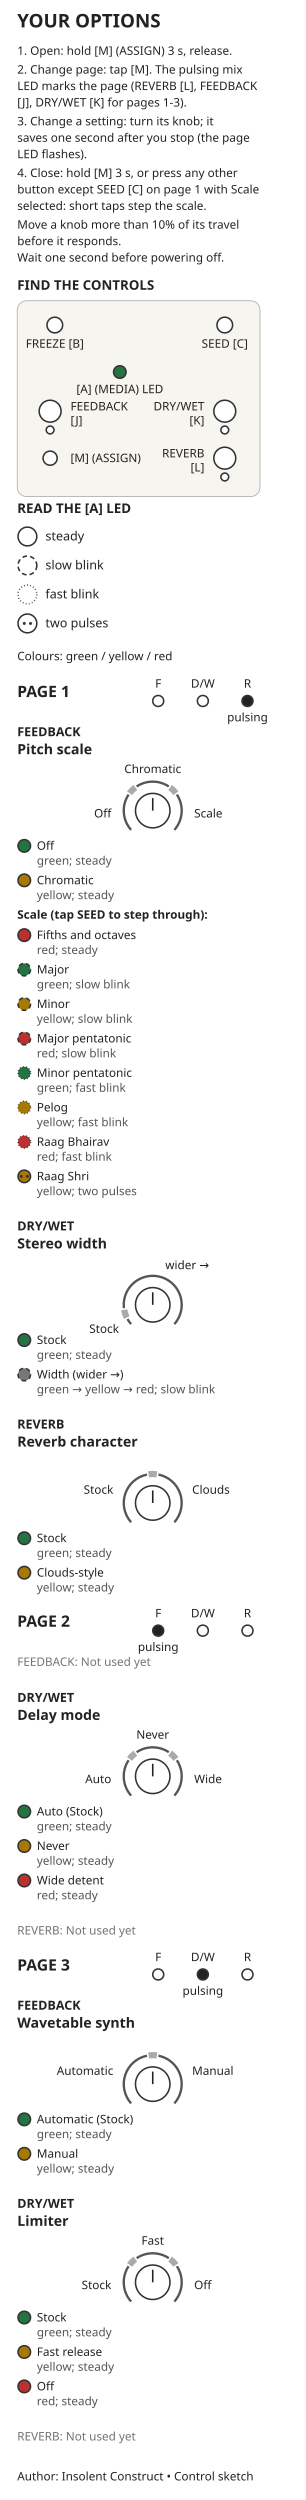
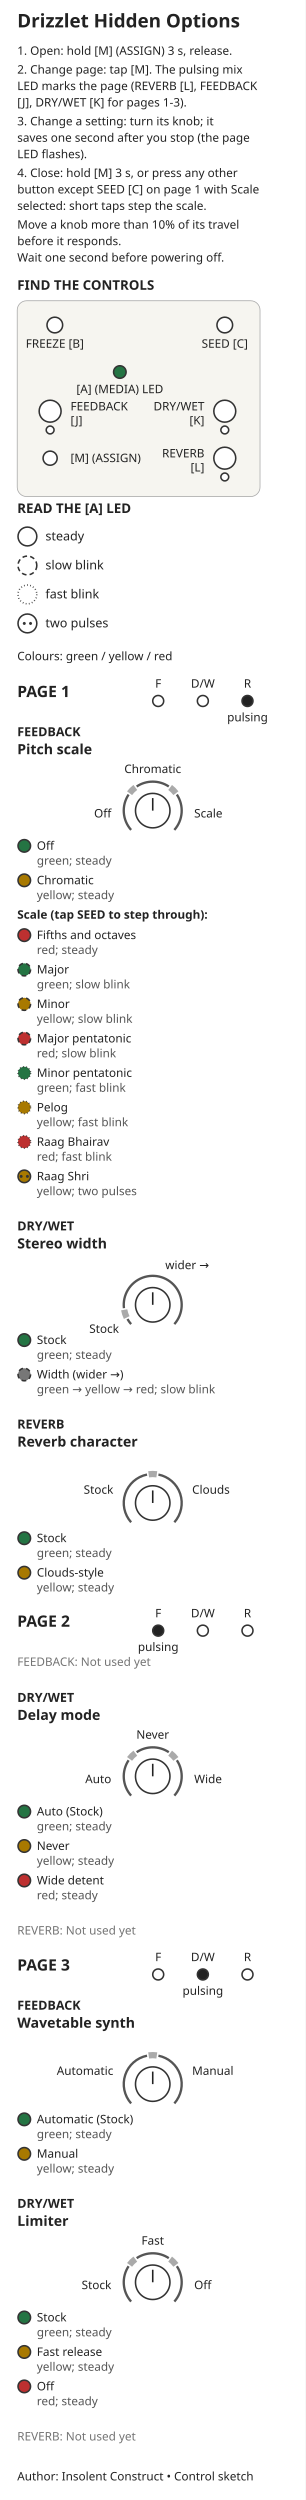
<svg xmlns="http://www.w3.org/2000/svg" width="390" height="3192" viewBox="0 0 390 3192" role="img" aria-labelledby="title desc">
  <rect width="100%" height="100%" fill="white" />
  <g font-family="sans-serif" fill="#222">
-     <text x="22" y="35" font-size="24" font-weight="bold" fill="#222" text-anchor="start">YOUR OPTIONS</text>
+     <text x="22" y="35" font-size="24" font-weight="bold" fill="#222" text-anchor="start">Drizzlet Hidden Options</text>
    <text x="22" y="70" font-size="15" font-weight="normal" fill="#222" text-anchor="start">1. Open: hold [M] (ASSIGN) 3 s, release.</text>
    <text x="22" y="94" font-size="15" font-weight="normal" fill="#222" text-anchor="start">2. Change page: tap [M]. The pulsing mix</text>
    <text x="22" y="115" font-size="15" font-weight="normal" fill="#222" text-anchor="start">LED marks the page (REVERB [L], FEEDBACK</text>
    <text x="22" y="136" font-size="15" font-weight="normal" fill="#222" text-anchor="start">[J], DRY/WET [K] for pages 1-3).</text>
    <text x="22" y="160" font-size="15" font-weight="normal" fill="#222" text-anchor="start">3. Change a setting: turn its knob; it</text>
    <text x="22" y="181" font-size="15" font-weight="normal" fill="#222" text-anchor="start">saves one second after you stop (the page</text>
    <text x="22" y="202" font-size="15" font-weight="normal" fill="#222" text-anchor="start">LED flashes).</text>
    <text x="22" y="226" font-size="15" font-weight="normal" fill="#222" text-anchor="start">4. Close: hold [M] 3 s, or press any other</text>
    <text x="22" y="247" font-size="15" font-weight="normal" fill="#222" text-anchor="start">button except SEED [C] on page 1 with Scale</text>
    <text x="22" y="268" font-size="15" font-weight="normal" fill="#222" text-anchor="start">selected: short taps step the scale.</text>
    <text x="22" y="292" font-size="15" font-weight="normal" fill="#222" text-anchor="start">Move a knob more than 10% of its travel</text>
    <text x="22" y="313" font-size="15" font-weight="normal" fill="#222" text-anchor="start">before it responds.</text>
    <text x="22" y="334" font-size="15" font-weight="normal" fill="#222" text-anchor="start">Wait one second before powering off.</text>
    <text x="22" y="370" font-size="17" font-weight="bold" fill="#222" text-anchor="start">FIND THE CONTROLS</text>
    <rect x="22" y="384" width="310" height="250" rx="12" fill="#f6f5f0" stroke="#aaa" />
    <circle cx="70" cy="415" r="10" fill="white" stroke="#333" stroke-width="2" />
    <text x="70" y="444" font-size="15" font-weight="normal" fill="#222" text-anchor="middle">FREEZE [B]</text>
    <circle cx="287" cy="415" r="10" fill="white" stroke="#333" stroke-width="2" />
    <text x="287" y="444" font-size="15" font-weight="normal" fill="#222" text-anchor="middle">SEED [C]</text>
    <circle cx="153" cy="475" r="8" fill="#247443" stroke="#333" stroke-width="2" />
    <text x="153" y="502" font-size="15" font-weight="normal" fill="#222" text-anchor="middle">[A] (MEDIA) LED</text>
    <circle cx="64" cy="525" r="14" fill="white" stroke="#333" stroke-width="2" />
    <circle cx="64" cy="549" r="5" fill="white" stroke="#333" stroke-width="2" />
    <text x="90" y="524" font-size="15" font-weight="normal" fill="#222" text-anchor="start">FEEDBACK</text>
    <text x="90" y="542" font-size="15" font-weight="normal" fill="#222" text-anchor="start">[J]</text>
    <circle cx="287" cy="525" r="14" fill="white" stroke="#333" stroke-width="2" />
    <circle cx="287" cy="549" r="5" fill="white" stroke="#333" stroke-width="2" />
    <text x="261" y="524" font-size="15" font-weight="normal" fill="#222" text-anchor="end">DRY/WET</text>
    <text x="261" y="542" font-size="15" font-weight="normal" fill="#222" text-anchor="end">[K]</text>
    <circle cx="287" cy="585" r="14" fill="white" stroke="#333" stroke-width="2" />
    <circle cx="287" cy="609" r="5" fill="white" stroke="#333" stroke-width="2" />
    <text x="261" y="584" font-size="15" font-weight="normal" fill="#222" text-anchor="end">REVERB</text>
    <text x="261" y="602" font-size="15" font-weight="normal" fill="#222" text-anchor="end">[L]</text>
    <circle cx="64" cy="585" r="9" fill="white" stroke="#333" stroke-width="2" />
    <text x="90" y="590" font-size="15" font-weight="normal" fill="#222" text-anchor="start">[M] (ASSIGN)</text>
    <text x="22" y="655" font-size="17" font-weight="bold" fill="#222" text-anchor="start">READ THE [A] LED</text>
    <circle cx="35" cy="685" r="12" fill="white" stroke="#333" stroke-width="2" />
    <text x="58" y="690" font-size="16" font-weight="normal" fill="#222" text-anchor="start">steady</text>
    <circle cx="35" cy="722" r="12" fill="white" stroke="#333" stroke-width="2" stroke-dasharray="6 4" />
    <text x="58" y="727" font-size="16" font-weight="normal" fill="#222" text-anchor="start">slow blink</text>
    <circle cx="35" cy="759" r="12" fill="white" stroke="#333" stroke-width="2" stroke-dasharray="1 3" />
    <text x="58" y="764" font-size="16" font-weight="normal" fill="#222" text-anchor="start">fast blink</text>
    <circle cx="35" cy="796" r="12" fill="white" stroke="#333" stroke-width="2" />
    <circle cx="31" cy="796" r="1" fill="#222" stroke="#333" stroke-width="2" />
    <circle cx="39" cy="796" r="1" fill="#222" stroke="#333" stroke-width="2" />
    <text x="58" y="801" font-size="16" font-weight="normal" fill="#222" text-anchor="start">two pulses</text>
    <text x="22" y="843" font-size="15" font-weight="normal" fill="#222" text-anchor="start">Colours: green / yellow / red</text>
    <text x="22" y="890" font-size="20" font-weight="bold" fill="#222" text-anchor="start">PAGE 1</text>
    <text x="202" y="878" font-size="15" font-weight="normal" fill="#222" text-anchor="middle">F</text>
    <circle cx="202" cy="895" r="7" fill="white" stroke="#333" stroke-width="2" />
    <text x="259" y="878" font-size="15" font-weight="normal" fill="#222" text-anchor="middle">D/W</text>
    <circle cx="259" cy="895" r="7" fill="white" stroke="#333" stroke-width="2" />
    <text x="316" y="878" font-size="15" font-weight="normal" fill="#222" text-anchor="middle">R</text>
    <circle cx="316" cy="895" r="7" fill="#222" stroke="#333" stroke-width="2" />
    <text x="316" y="921" font-size="15" font-weight="normal" fill="#222" text-anchor="middle">pulsing</text>
    <text x="22" y="940" font-size="16" font-weight="bold" fill="#222" text-anchor="start">FEEDBACK</text>
    <text x="22" y="963" font-size="18" font-weight="bold" fill="#222" text-anchor="start">Pitch scale</text>
    <circle cx="195.0" cy="1035" r="22" fill="white" stroke="#333" stroke-width="2" />
    <path d="M 195.0 1035 v -16" stroke="#222" stroke-width="2" />
    <path d="M 167.400 1059.642 A 37 37 0 0 1 164.203 1014.492" fill="none" stroke="#555" stroke-width="3" />
    <text x="142.13" y="1043.74" font-size="15" font-weight="normal" fill="#222" text-anchor="end">Off</text>
    <path d="M 174.492 1004.203 A 37 37 0 0 1 215.508 1004.203" fill="none" stroke="#555" stroke-width="3" />
    <text x="195.0" y="987.0" font-size="15" font-weight="normal" fill="#222" text-anchor="middle">Chromatic</text>
    <path d="M 225.797 1014.492 A 37 37 0 0 1 222.600 1059.642" fill="none" stroke="#555" stroke-width="3" />
    <text x="247.87" y="1043.74" font-size="15" font-weight="normal" fill="#222" text-anchor="start">Scale</text>
    <path d="M 165.412 1012.784 A 37 37 0 0 1 172.784 1005.412" fill="none" stroke="#aaa" stroke-width="8" />
    <path d="M 217.216 1005.412 A 37 37 0 0 1 224.588 1012.784" fill="none" stroke="#aaa" stroke-width="8" />
    <circle cx="31" cy="1080" r="8" fill="#247443" stroke="#333" stroke-width="2" />
    <text x="47" y="1085" font-size="15" font-weight="normal" fill="#222" text-anchor="start">Off</text>
    <text x="47" y="1104" font-size="15" font-weight="normal" fill="#555" text-anchor="start">green; steady</text>
    <circle cx="31" cy="1124" r="8" fill="#a87900" stroke="#333" stroke-width="2" />
    <text x="47" y="1129" font-size="15" font-weight="normal" fill="#222" text-anchor="start">Chromatic</text>
    <text x="47" y="1148" font-size="15" font-weight="normal" fill="#555" text-anchor="start">yellow; steady</text>
    <text x="22" y="1173" font-size="15" font-weight="bold" fill="#222" text-anchor="start">Scale (tap SEED to step through):</text>
    <circle cx="31" cy="1194" r="8" fill="#bd3030" stroke="#333" stroke-width="2" />
    <text x="47" y="1199" font-size="15" font-weight="normal" fill="#222" text-anchor="start">Fifths and octaves</text>
    <text x="47" y="1218" font-size="15" font-weight="normal" fill="#555" text-anchor="start">red; steady</text>
    <circle cx="31" cy="1238" r="8" fill="#247443" stroke="#333" stroke-width="2" stroke-dasharray="6 4" />
    <text x="47" y="1243" font-size="15" font-weight="normal" fill="#222" text-anchor="start">Major</text>
    <text x="47" y="1262" font-size="15" font-weight="normal" fill="#555" text-anchor="start">green; slow blink</text>
    <circle cx="31" cy="1282" r="8" fill="#a87900" stroke="#333" stroke-width="2" stroke-dasharray="6 4" />
    <text x="47" y="1287" font-size="15" font-weight="normal" fill="#222" text-anchor="start">Minor</text>
    <text x="47" y="1306" font-size="15" font-weight="normal" fill="#555" text-anchor="start">yellow; slow blink</text>
    <circle cx="31" cy="1326" r="8" fill="#bd3030" stroke="#333" stroke-width="2" stroke-dasharray="6 4" />
    <text x="47" y="1331" font-size="15" font-weight="normal" fill="#222" text-anchor="start">Major pentatonic</text>
    <text x="47" y="1350" font-size="15" font-weight="normal" fill="#555" text-anchor="start">red; slow blink</text>
    <circle cx="31" cy="1370" r="8" fill="#247443" stroke="#333" stroke-width="2" stroke-dasharray="1 3" />
    <text x="47" y="1375" font-size="15" font-weight="normal" fill="#222" text-anchor="start">Minor pentatonic</text>
    <text x="47" y="1394" font-size="15" font-weight="normal" fill="#555" text-anchor="start">green; fast blink</text>
    <circle cx="31" cy="1414" r="8" fill="#a87900" stroke="#333" stroke-width="2" stroke-dasharray="1 3" />
    <text x="47" y="1419" font-size="15" font-weight="normal" fill="#222" text-anchor="start">Pelog</text>
    <text x="47" y="1438" font-size="15" font-weight="normal" fill="#555" text-anchor="start">yellow; fast blink</text>
    <circle cx="31" cy="1458" r="8" fill="#bd3030" stroke="#333" stroke-width="2" stroke-dasharray="1 3" />
    <text x="47" y="1463" font-size="15" font-weight="normal" fill="#222" text-anchor="start">Raag Bhairav</text>
    <text x="47" y="1482" font-size="15" font-weight="normal" fill="#555" text-anchor="start">red; fast blink</text>
    <circle cx="31" cy="1502" r="8" fill="#a87900" stroke="#333" stroke-width="2" />
    <circle cx="27" cy="1502" r="1" fill="#222" stroke="#333" stroke-width="2" />
    <circle cx="35" cy="1502" r="1" fill="#222" stroke="#333" stroke-width="2" />
    <text x="47" y="1507" font-size="15" font-weight="normal" fill="#222" text-anchor="start">Raag Shri</text>
    <text x="47" y="1526" font-size="15" font-weight="normal" fill="#555" text-anchor="start">yellow; two pulses</text>
    <text x="22" y="1571" font-size="16" font-weight="bold" fill="#222" text-anchor="start">DRY/WET</text>
    <text x="22" y="1594" font-size="18" font-weight="bold" fill="#222" text-anchor="start">Stereo width</text>
    <circle cx="195.0" cy="1666" r="22" fill="white" stroke="#333" stroke-width="2" />
    <path d="M 195.0 1666 v -16" stroke="#222" stroke-width="2" />
    <path d="M 167.400 1690.642 A 37 37 0 0 1 162.746 1684.130" fill="none" stroke="#555" stroke-width="3" />
    <text x="151.88" y="1701.81" font-size="15" font-weight="normal" fill="#222" text-anchor="end">Stock</text>
    <path d="M 158.250 1670.291 A 37 37 0 1 1 222.600 1690.642" fill="none" stroke="#555" stroke-width="3" />
    <text x="210.98" y="1620.47" font-size="15" font-weight="normal" fill="#222" text-anchor="start">wider →</text>
    <path d="M 161.773 1682.278 A 37 37 0 0 1 158.551 1672.361" fill="none" stroke="#aaa" stroke-width="8" />
    <circle cx="31" cy="1711" r="8" fill="#247443" stroke="#333" stroke-width="2" />
    <text x="47" y="1716" font-size="15" font-weight="normal" fill="#222" text-anchor="start">Stock</text>
    <text x="47" y="1735" font-size="15" font-weight="normal" fill="#555" text-anchor="start">green; steady</text>
    <circle cx="31" cy="1755" r="8" fill="#777" stroke="#333" stroke-width="2" stroke-dasharray="6 4" />
    <text x="47" y="1760" font-size="15" font-weight="normal" fill="#222" text-anchor="start">Width (wider →)</text>
    <text x="47" y="1779" font-size="15" font-weight="normal" fill="#555" text-anchor="start">green → yellow → red; slow blink</text>
    <text x="22" y="1824" font-size="16" font-weight="bold" fill="#222" text-anchor="start">REVERB</text>
    <text x="22" y="1847" font-size="18" font-weight="bold" fill="#222" text-anchor="start">Reverb character</text>
    <circle cx="195.0" cy="1919" r="22" fill="white" stroke="#333" stroke-width="2" />
    <path d="M 195.0 1919 v -16" stroke="#222" stroke-width="2" />
    <path d="M 167.400 1943.642 A 37 37 0 0 1 187.725 1882.722" fill="none" stroke="#555" stroke-width="3" />
    <text x="144.72" y="1907.23" font-size="15" font-weight="normal" fill="#222" text-anchor="end">Stock</text>
    <path d="M 202.275 1882.722 A 37 37 0 0 1 222.600 1943.642" fill="none" stroke="#555" stroke-width="3" />
    <text x="245.28" y="1907.23" font-size="15" font-weight="normal" fill="#222" text-anchor="start">Clouds</text>
    <path d="M 189.787 1882.369 A 37 37 0 0 1 200.213 1882.369" fill="none" stroke="#aaa" stroke-width="8" />
    <circle cx="31" cy="1964" r="8" fill="#247443" stroke="#333" stroke-width="2" />
    <text x="47" y="1969" font-size="15" font-weight="normal" fill="#222" text-anchor="start">Stock</text>
    <text x="47" y="1988" font-size="15" font-weight="normal" fill="#555" text-anchor="start">green; steady</text>
    <circle cx="31" cy="2008" r="8" fill="#a87900" stroke="#333" stroke-width="2" />
    <text x="47" y="2013" font-size="15" font-weight="normal" fill="#222" text-anchor="start">Clouds-style</text>
    <text x="47" y="2032" font-size="15" font-weight="normal" fill="#555" text-anchor="start">yellow; steady</text>
    <text x="22" y="2077" font-size="20" font-weight="bold" fill="#222" text-anchor="start">PAGE 2</text>
    <text x="202" y="2065" font-size="15" font-weight="normal" fill="#222" text-anchor="middle">F</text>
    <circle cx="202" cy="2082" r="7" fill="#222" stroke="#333" stroke-width="2" />
    <text x="202" y="2108" font-size="15" font-weight="normal" fill="#222" text-anchor="middle">pulsing</text>
    <text x="259" y="2065" font-size="15" font-weight="normal" fill="#222" text-anchor="middle">D/W</text>
    <circle cx="259" cy="2082" r="7" fill="white" stroke="#333" stroke-width="2" />
    <text x="316" y="2065" font-size="15" font-weight="normal" fill="#222" text-anchor="middle">R</text>
    <circle cx="316" cy="2082" r="7" fill="white" stroke="#333" stroke-width="2" />
    <text x="22" y="2127" font-size="15" font-weight="normal" fill="#737373" text-anchor="start">FEEDBACK: Not used yet</text>
    <text x="22" y="2173" font-size="16" font-weight="bold" fill="#222" text-anchor="start">DRY/WET</text>
    <text x="22" y="2196" font-size="18" font-weight="bold" fill="#222" text-anchor="start">Delay mode</text>
    <circle cx="195.0" cy="2268" r="22" fill="white" stroke="#333" stroke-width="2" />
    <path d="M 195.0 2268 v -16" stroke="#222" stroke-width="2" />
    <path d="M 167.400 2292.642 A 37 37 0 0 1 164.203 2247.492" fill="none" stroke="#555" stroke-width="3" />
    <text x="142.13" y="2276.74" font-size="15" font-weight="normal" fill="#222" text-anchor="end">Auto</text>
    <path d="M 174.492 2237.203 A 37 37 0 0 1 215.508 2237.203" fill="none" stroke="#555" stroke-width="3" />
    <text x="195.0" y="2220.0" font-size="15" font-weight="normal" fill="#222" text-anchor="middle">Never</text>
    <path d="M 225.797 2247.492 A 37 37 0 0 1 222.600 2292.642" fill="none" stroke="#555" stroke-width="3" />
    <text x="247.87" y="2276.74" font-size="15" font-weight="normal" fill="#222" text-anchor="start">Wide</text>
    <path d="M 165.412 2245.784 A 37 37 0 0 1 172.784 2238.412" fill="none" stroke="#aaa" stroke-width="8" />
    <path d="M 217.216 2238.412 A 37 37 0 0 1 224.588 2245.784" fill="none" stroke="#aaa" stroke-width="8" />
    <circle cx="31" cy="2313" r="8" fill="#247443" stroke="#333" stroke-width="2" />
    <text x="47" y="2318" font-size="15" font-weight="normal" fill="#222" text-anchor="start">Auto (Stock)</text>
    <text x="47" y="2337" font-size="15" font-weight="normal" fill="#555" text-anchor="start">green; steady</text>
    <circle cx="31" cy="2357" r="8" fill="#a87900" stroke="#333" stroke-width="2" />
    <text x="47" y="2362" font-size="15" font-weight="normal" fill="#222" text-anchor="start">Never</text>
    <text x="47" y="2381" font-size="15" font-weight="normal" fill="#555" text-anchor="start">yellow; steady</text>
    <circle cx="31" cy="2401" r="8" fill="#bd3030" stroke="#333" stroke-width="2" />
    <text x="47" y="2406" font-size="15" font-weight="normal" fill="#222" text-anchor="start">Wide detent</text>
    <text x="47" y="2425" font-size="15" font-weight="normal" fill="#555" text-anchor="start">red; steady</text>
    <text x="22" y="2470" font-size="15" font-weight="normal" fill="#737373" text-anchor="start">REVERB: Not used yet</text>
    <text x="22" y="2516" font-size="20" font-weight="bold" fill="#222" text-anchor="start">PAGE 3</text>
    <text x="202" y="2504" font-size="15" font-weight="normal" fill="#222" text-anchor="middle">F</text>
    <circle cx="202" cy="2521" r="7" fill="white" stroke="#333" stroke-width="2" />
    <text x="259" y="2504" font-size="15" font-weight="normal" fill="#222" text-anchor="middle">D/W</text>
    <circle cx="259" cy="2521" r="7" fill="#222" stroke="#333" stroke-width="2" />
    <text x="259" y="2547" font-size="15" font-weight="normal" fill="#222" text-anchor="middle">pulsing</text>
    <text x="316" y="2504" font-size="15" font-weight="normal" fill="#222" text-anchor="middle">R</text>
    <circle cx="316" cy="2521" r="7" fill="white" stroke="#333" stroke-width="2" />
    <text x="22" y="2566" font-size="16" font-weight="bold" fill="#222" text-anchor="start">FEEDBACK</text>
    <text x="22" y="2589" font-size="18" font-weight="bold" fill="#222" text-anchor="start">Wavetable synth</text>
    <circle cx="195.0" cy="2661" r="22" fill="white" stroke="#333" stroke-width="2" />
    <path d="M 195.0 2661 v -16" stroke="#222" stroke-width="2" />
    <path d="M 167.400 2685.642 A 37 37 0 0 1 187.725 2624.722" fill="none" stroke="#555" stroke-width="3" />
    <text x="144.72" y="2649.23" font-size="15" font-weight="normal" fill="#222" text-anchor="end">Automatic</text>
    <path d="M 202.275 2624.722 A 37 37 0 0 1 222.600 2685.642" fill="none" stroke="#555" stroke-width="3" />
    <text x="245.28" y="2649.23" font-size="15" font-weight="normal" fill="#222" text-anchor="start">Manual</text>
    <path d="M 189.787 2624.369 A 37 37 0 0 1 200.213 2624.369" fill="none" stroke="#aaa" stroke-width="8" />
    <circle cx="31" cy="2706" r="8" fill="#247443" stroke="#333" stroke-width="2" />
    <text x="47" y="2711" font-size="15" font-weight="normal" fill="#222" text-anchor="start">Automatic (Stock)</text>
    <text x="47" y="2730" font-size="15" font-weight="normal" fill="#555" text-anchor="start">green; steady</text>
    <circle cx="31" cy="2750" r="8" fill="#a87900" stroke="#333" stroke-width="2" />
    <text x="47" y="2755" font-size="15" font-weight="normal" fill="#222" text-anchor="start">Manual</text>
    <text x="47" y="2774" font-size="15" font-weight="normal" fill="#555" text-anchor="start">yellow; steady</text>
    <text x="22" y="2819" font-size="16" font-weight="bold" fill="#222" text-anchor="start">DRY/WET</text>
    <text x="22" y="2842" font-size="18" font-weight="bold" fill="#222" text-anchor="start">Limiter</text>
    <circle cx="195.0" cy="2914" r="22" fill="white" stroke="#333" stroke-width="2" />
    <path d="M 195.0 2914 v -16" stroke="#222" stroke-width="2" />
    <path d="M 167.400 2938.642 A 37 37 0 0 1 164.203 2893.492" fill="none" stroke="#555" stroke-width="3" />
    <text x="142.13" y="2922.74" font-size="15" font-weight="normal" fill="#222" text-anchor="end">Stock</text>
    <path d="M 174.492 2883.203 A 37 37 0 0 1 215.508 2883.203" fill="none" stroke="#555" stroke-width="3" />
    <text x="195.0" y="2866.0" font-size="15" font-weight="normal" fill="#222" text-anchor="middle">Fast</text>
    <path d="M 225.797 2893.492 A 37 37 0 0 1 222.600 2938.642" fill="none" stroke="#555" stroke-width="3" />
    <text x="247.87" y="2922.74" font-size="15" font-weight="normal" fill="#222" text-anchor="start">Off</text>
    <path d="M 165.412 2891.784 A 37 37 0 0 1 172.784 2884.412" fill="none" stroke="#aaa" stroke-width="8" />
    <path d="M 217.216 2884.412 A 37 37 0 0 1 224.588 2891.784" fill="none" stroke="#aaa" stroke-width="8" />
    <circle cx="31" cy="2959" r="8" fill="#247443" stroke="#333" stroke-width="2" />
    <text x="47" y="2964" font-size="15" font-weight="normal" fill="#222" text-anchor="start">Stock</text>
    <text x="47" y="2983" font-size="15" font-weight="normal" fill="#555" text-anchor="start">green; steady</text>
    <circle cx="31" cy="3003" r="8" fill="#a87900" stroke="#333" stroke-width="2" />
    <text x="47" y="3008" font-size="15" font-weight="normal" fill="#222" text-anchor="start">Fast release</text>
    <text x="47" y="3027" font-size="15" font-weight="normal" fill="#555" text-anchor="start">yellow; steady</text>
    <circle cx="31" cy="3047" r="8" fill="#bd3030" stroke="#333" stroke-width="2" />
    <text x="47" y="3052" font-size="15" font-weight="normal" fill="#222" text-anchor="start">Off</text>
    <text x="47" y="3071" font-size="15" font-weight="normal" fill="#555" text-anchor="start">red; steady</text>
    <text x="22" y="3116" font-size="15" font-weight="normal" fill="#737373" text-anchor="start">REVERB: Not used yet</text>
    <text x="22" y="3167" font-size="15" font-weight="normal" fill="#222" text-anchor="start">Author: Insolent Construct • Control sketch</text>
  </g>
</svg>
